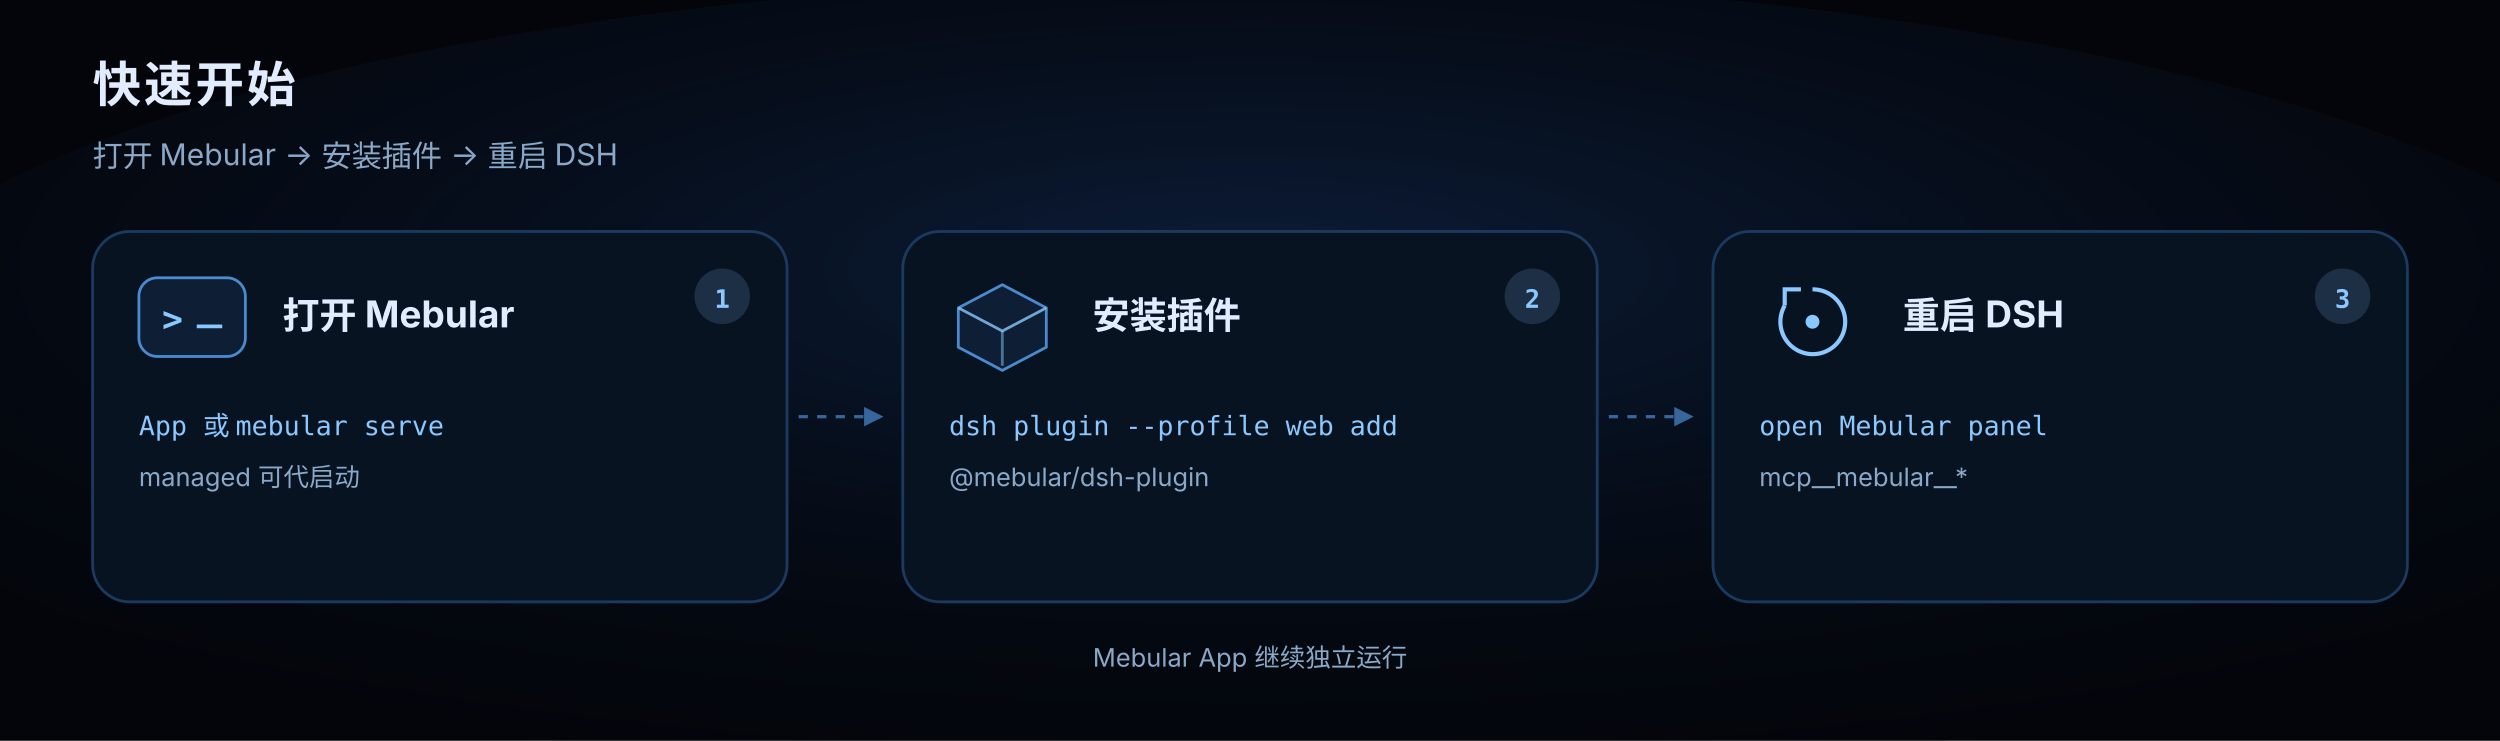
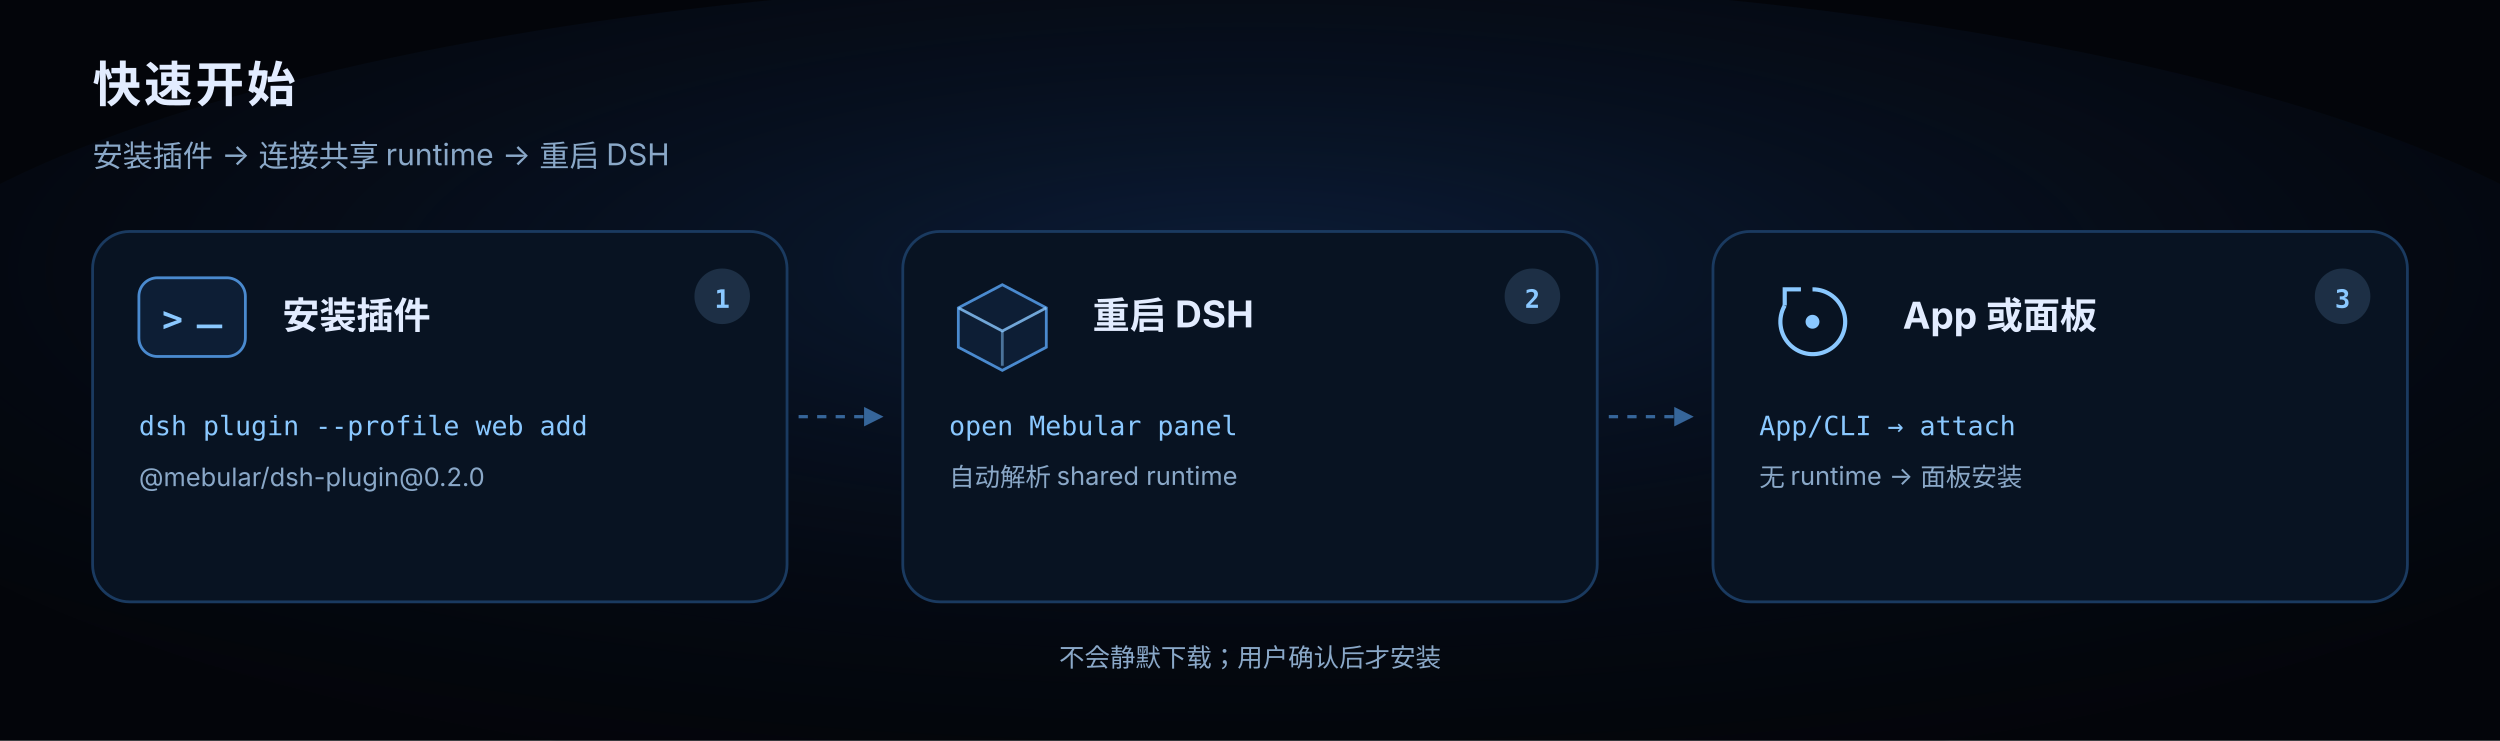
- <svg xmlns="http://www.w3.org/2000/svg" width="1080" height="320" viewBox="0 0 1080 320" role="img" aria-label="三步接入：启动 Mebular daemon，安装 DSH 插件，重启 DSH Web 并验证工具。">
+ <svg xmlns="http://www.w3.org/2000/svg" width="1080" height="320" viewBox="0 0 1080 320" role="img" aria-label="三步接入：安装 DSH 插件，重启 DSH；已有 App/CLI 自动连接，没有 runtime 时面板显式安装共享 runtime。">
  <defs>
    <style>
      .theme-light { display: none; }
      @media (prefers-color-scheme: light) {
        .theme-dark { display: none; }
        .theme-light { display: block; }
      }
    </style>
  </defs>
  <g class="theme-dark">
    <rect width="1080" height="320" fill="#03050a" />
    <defs>
      <radialGradient id="glow-theme-dark" cx="50%" cy="36%" r="72%">
        <stop offset="0%" stop-color="#0d2140" stop-opacity="0.85" />
        <stop offset="100%" stop-color="#03050a" stop-opacity="0" />
      </radialGradient>
    </defs>
    <ellipse cx="540" cy="166" rx="620" ry="176" fill="url(#glow-theme-dark)" />
    <text x="40" y="44" font-family="'SF Pro Text','PingFang SC','Segoe UI',ui-sans-serif,system-ui,sans-serif" font-size="21" fill="#e2ecff" font-weight="700" text-anchor="start" letter-spacing="1.2">快速开始</text>
-     <text x="40" y="72" font-family="'SF Pro Text','PingFang SC','Segoe UI',ui-sans-serif,system-ui,sans-serif" font-size="13" fill="#8aa8c8" font-weight="400" text-anchor="start">打开 Mebular → 安装插件 → 重启 DSH</text>
+     <text x="40" y="72" font-family="'SF Pro Text','PingFang SC','Segoe UI',ui-sans-serif,system-ui,sans-serif" font-size="13" fill="#8aa8c8" font-weight="400" text-anchor="start">安装插件 → 连接共享 runtime → 重启 DSH</text>
    <marker id="arrow-dark" viewBox="0 0 10 10" refX="8" refY="5" markerWidth="6" markerHeight="6" orient="auto-start-reverse">
      <path d="M0,0 L10,5 L0,10 z" fill="#4a8acf" />
    </marker>
    <rect x="40" y="100" width="300" height="160" rx="16" fill="#081322" stroke="#1a3a60" stroke-width="1.2" />
    <rect x="60" y="120" width="46" height="34" rx="8" fill="#0d1e35" stroke="#4a8acf" stroke-width="1.2" />
    <text x="70" y="143" font-family="'SF Mono','Cascadia Code','Source Code Pro',Consolas,monospace" font-size="15" font-weight="700" fill="#8ac8ff">&gt;</text>
    <line x1="85" y1="141" x2="96" y2="141" stroke="#8ac8ff" stroke-width="1.6" />
    <circle cx="312" cy="128" r="12" fill="#8ac8ff" opacity="0.16" />
    <text x="312" y="133" font-family="'SF Mono','Cascadia Code','Source Code Pro',Consolas,monospace" font-size="11" fill="#8ac8ff" font-weight="700" text-anchor="middle">1</text>
-     <text x="122" y="142" font-family="'SF Pro Text','PingFang SC','Segoe UI',ui-sans-serif,system-ui,sans-serif" font-size="16" fill="#e2ecff" font-weight="700" text-anchor="start">打开 Mebular</text>
-     <text x="60" y="188" font-family="'SF Mono','Cascadia Code','Source Code Pro',Consolas,monospace" font-size="11.5" fill="#8ac8ff" font-weight="400" text-anchor="start">App 或 mebular serve</text>
-     <text x="60" y="210" font-family="'SF Pro Text','PingFang SC','Segoe UI',ui-sans-serif,system-ui,sans-serif" font-size="11" fill="#8aa8c8" font-weight="400" text-anchor="start">managed 可代启动</text>
+     <text x="122" y="142" font-family="'SF Pro Text','PingFang SC','Segoe UI',ui-sans-serif,system-ui,sans-serif" font-size="16" fill="#e2ecff" font-weight="700" text-anchor="start">安装插件</text>
+     <text x="60" y="188" font-family="'SF Mono','Cascadia Code','Source Code Pro',Consolas,monospace" font-size="11.5" fill="#8ac8ff" font-weight="400" text-anchor="start">dsh plugin --profile web add</text>
+     <text x="60" y="210" font-family="'SF Pro Text','PingFang SC','Segoe UI',ui-sans-serif,system-ui,sans-serif" font-size="11" fill="#8aa8c8" font-weight="400" text-anchor="start">@mebular/dsh-plugin@0.2.0</text>
    <rect x="390" y="100" width="300" height="160" rx="16" fill="#081322" stroke="#1a3a60" stroke-width="1.2" />
    <path d="M433,123 L452,133 L452,150 L433,160 L414,150 L414,133 Z" fill="#0d1e35" stroke="#4a8acf" stroke-width="1.2" />
    <path d="M414,133 L433,143 L452,133" fill="none" stroke="#8ac8ff" stroke-width="1.2" opacity="0.8" />
    <line x1="433" y1="143" x2="433" y2="158" stroke="#8ac8ff" stroke-width="1.2" opacity="0.5" />
    <circle cx="662" cy="128" r="12" fill="#8ac8ff" opacity="0.16" />
    <text x="662" y="133" font-family="'SF Mono','Cascadia Code','Source Code Pro',Consolas,monospace" font-size="11" fill="#8ac8ff" font-weight="700" text-anchor="middle">2</text>
-     <text x="472" y="142" font-family="'SF Pro Text','PingFang SC','Segoe UI',ui-sans-serif,system-ui,sans-serif" font-size="16" fill="#e2ecff" font-weight="700" text-anchor="start">安装插件</text>
-     <text x="410" y="188" font-family="'SF Mono','Cascadia Code','Source Code Pro',Consolas,monospace" font-size="11.5" fill="#8ac8ff" font-weight="400" text-anchor="start">dsh plugin --profile web add</text>
-     <text x="410" y="210" font-family="'SF Pro Text','PingFang SC','Segoe UI',ui-sans-serif,system-ui,sans-serif" font-size="11" fill="#8aa8c8" font-weight="400" text-anchor="start">@mebular/dsh-plugin</text>
+     <text x="472" y="142" font-family="'SF Pro Text','PingFang SC','Segoe UI',ui-sans-serif,system-ui,sans-serif" font-size="16" fill="#e2ecff" font-weight="700" text-anchor="start">重启 DSH</text>
+     <text x="410" y="188" font-family="'SF Mono','Cascadia Code','Source Code Pro',Consolas,monospace" font-size="11.5" fill="#8ac8ff" font-weight="400" text-anchor="start">open Mebular panel</text>
+     <text x="410" y="210" font-family="'SF Pro Text','PingFang SC','Segoe UI',ui-sans-serif,system-ui,sans-serif" font-size="11" fill="#8aa8c8" font-weight="400" text-anchor="start">自动解析 shared runtime</text>
    <rect x="740" y="100" width="300" height="160" rx="16" fill="#081322" stroke="#1a3a60" stroke-width="1.2" />
    <path d="M783,125 A14,14 0 1 1 771,132" fill="none" stroke="#8ac8ff" stroke-width="1.8" />
    <path d="M771,132 L771,125 L778,125" fill="none" stroke="#8ac8ff" stroke-width="1.8" />
    <circle cx="783" cy="139" r="3" fill="#8ac8ff" />
    <circle cx="1012" cy="128" r="12" fill="#8ac8ff" opacity="0.16" />
    <text x="1012" y="133" font-family="'SF Mono','Cascadia Code','Source Code Pro',Consolas,monospace" font-size="11" fill="#8ac8ff" font-weight="700" text-anchor="middle">3</text>
-     <text x="822" y="142" font-family="'SF Pro Text','PingFang SC','Segoe UI',ui-sans-serif,system-ui,sans-serif" font-size="16" fill="#e2ecff" font-weight="700" text-anchor="start">重启 DSH</text>
-     <text x="760" y="188" font-family="'SF Mono','Cascadia Code','Source Code Pro',Consolas,monospace" font-size="11.5" fill="#8ac8ff" font-weight="400" text-anchor="start">open Mebular panel</text>
-     <text x="760" y="210" font-family="'SF Pro Text','PingFang SC','Segoe UI',ui-sans-serif,system-ui,sans-serif" font-size="11" fill="#8aa8c8" font-weight="400" text-anchor="start">mcp__mebular__*</text>
+     <text x="822" y="142" font-family="'SF Pro Text','PingFang SC','Segoe UI',ui-sans-serif,system-ui,sans-serif" font-size="16" fill="#e2ecff" font-weight="700" text-anchor="start">App 或面板</text>
+     <text x="760" y="188" font-family="'SF Mono','Cascadia Code','Source Code Pro',Consolas,monospace" font-size="11.5" fill="#8ac8ff" font-weight="400" text-anchor="start">App/CLI → attach</text>
+     <text x="760" y="210" font-family="'SF Pro Text','PingFang SC','Segoe UI',ui-sans-serif,system-ui,sans-serif" font-size="11" fill="#8aa8c8" font-weight="400" text-anchor="start">无 runtime → 面板安装</text>
    <line x1="345" y1="180" x2="380" y2="180" stroke="#4a8acf" stroke-width="1.4" stroke-dasharray="4 4" opacity="0.7" marker-end="url(#arrow-dark)" />
    <line x1="695" y1="180" x2="730" y2="180" stroke="#4a8acf" stroke-width="1.4" stroke-dasharray="4 4" opacity="0.7" marker-end="url(#arrow-dark)" />
-     <text x="540" y="288" font-family="'SF Pro Text','PingFang SC','Segoe UI',ui-sans-serif,system-ui,sans-serif" font-size="11" fill="#8aa8c8" font-weight="400" text-anchor="middle">Mebular App 继续独立运行</text>
+     <text x="540" y="288" font-family="'SF Pro Text','PingFang SC','Segoe UI',ui-sans-serif,system-ui,sans-serif" font-size="11" fill="#8aa8c8" font-weight="400" text-anchor="middle">不会静默下载；用户确认后才安装</text>
  </g>
  <g class="theme-light">
    <rect width="1080" height="320" fill="#ffffff" />
    <defs>
      <radialGradient id="glow-theme-light" cx="50%" cy="36%" r="72%">
        <stop offset="0%" stop-color="#dceaff" stop-opacity="0.7" />
        <stop offset="100%" stop-color="#ffffff" stop-opacity="0" />
      </radialGradient>
    </defs>
    <ellipse cx="540" cy="166" rx="620" ry="176" fill="url(#glow-theme-light)" />
    <text x="40" y="44" font-family="'SF Pro Text','PingFang SC','Segoe UI',ui-sans-serif,system-ui,sans-serif" font-size="21" fill="#0b1a33" font-weight="700" text-anchor="start" letter-spacing="1.2">快速开始</text>
-     <text x="40" y="72" font-family="'SF Pro Text','PingFang SC','Segoe UI',ui-sans-serif,system-ui,sans-serif" font-size="13" fill="#5a7290" font-weight="400" text-anchor="start">打开 Mebular → 安装插件 → 重启 DSH</text>
+     <text x="40" y="72" font-family="'SF Pro Text','PingFang SC','Segoe UI',ui-sans-serif,system-ui,sans-serif" font-size="13" fill="#5a7290" font-weight="400" text-anchor="start">安装插件 → 连接共享 runtime → 重启 DSH</text>
    <marker id="arrow-light" viewBox="0 0 10 10" refX="8" refY="5" markerWidth="6" markerHeight="6" orient="auto-start-reverse">
      <path d="M0,0 L10,5 L0,10 z" fill="#7fa6d9" />
    </marker>
    <rect x="40" y="100" width="300" height="160" rx="16" fill="#f7faff" stroke="#c9d8ee" stroke-width="1.2" />
    <rect x="60" y="120" width="46" height="34" rx="8" fill="#ffffff" stroke="#7fa6d9" stroke-width="1.2" />
    <text x="70" y="143" font-family="'SF Mono','Cascadia Code','Source Code Pro',Consolas,monospace" font-size="15" font-weight="700" fill="#2f6fce">&gt;</text>
    <line x1="85" y1="141" x2="96" y2="141" stroke="#2f6fce" stroke-width="1.6" />
    <circle cx="312" cy="128" r="12" fill="#2f6fce" opacity="0.16" />
    <text x="312" y="133" font-family="'SF Mono','Cascadia Code','Source Code Pro',Consolas,monospace" font-size="11" fill="#2f6fce" font-weight="700" text-anchor="middle">1</text>
-     <text x="122" y="142" font-family="'SF Pro Text','PingFang SC','Segoe UI',ui-sans-serif,system-ui,sans-serif" font-size="16" fill="#0b1a33" font-weight="700" text-anchor="start">打开 Mebular</text>
-     <text x="60" y="188" font-family="'SF Mono','Cascadia Code','Source Code Pro',Consolas,monospace" font-size="11.5" fill="#2f6fce" font-weight="400" text-anchor="start">App 或 mebular serve</text>
-     <text x="60" y="210" font-family="'SF Pro Text','PingFang SC','Segoe UI',ui-sans-serif,system-ui,sans-serif" font-size="11" fill="#5a7290" font-weight="400" text-anchor="start">managed 可代启动</text>
+     <text x="122" y="142" font-family="'SF Pro Text','PingFang SC','Segoe UI',ui-sans-serif,system-ui,sans-serif" font-size="16" fill="#0b1a33" font-weight="700" text-anchor="start">安装插件</text>
+     <text x="60" y="188" font-family="'SF Mono','Cascadia Code','Source Code Pro',Consolas,monospace" font-size="11.5" fill="#2f6fce" font-weight="400" text-anchor="start">dsh plugin --profile web add</text>
+     <text x="60" y="210" font-family="'SF Pro Text','PingFang SC','Segoe UI',ui-sans-serif,system-ui,sans-serif" font-size="11" fill="#5a7290" font-weight="400" text-anchor="start">@mebular/dsh-plugin@0.2.0</text>
    <rect x="390" y="100" width="300" height="160" rx="16" fill="#f7faff" stroke="#c9d8ee" stroke-width="1.2" />
    <path d="M433,123 L452,133 L452,150 L433,160 L414,150 L414,133 Z" fill="#ffffff" stroke="#7fa6d9" stroke-width="1.2" />
    <path d="M414,133 L433,143 L452,133" fill="none" stroke="#2f6fce" stroke-width="1.2" opacity="0.8" />
    <line x1="433" y1="143" x2="433" y2="158" stroke="#2f6fce" stroke-width="1.2" opacity="0.5" />
    <circle cx="662" cy="128" r="12" fill="#2f6fce" opacity="0.16" />
    <text x="662" y="133" font-family="'SF Mono','Cascadia Code','Source Code Pro',Consolas,monospace" font-size="11" fill="#2f6fce" font-weight="700" text-anchor="middle">2</text>
-     <text x="472" y="142" font-family="'SF Pro Text','PingFang SC','Segoe UI',ui-sans-serif,system-ui,sans-serif" font-size="16" fill="#0b1a33" font-weight="700" text-anchor="start">安装插件</text>
-     <text x="410" y="188" font-family="'SF Mono','Cascadia Code','Source Code Pro',Consolas,monospace" font-size="11.5" fill="#2f6fce" font-weight="400" text-anchor="start">dsh plugin --profile web add</text>
-     <text x="410" y="210" font-family="'SF Pro Text','PingFang SC','Segoe UI',ui-sans-serif,system-ui,sans-serif" font-size="11" fill="#5a7290" font-weight="400" text-anchor="start">@mebular/dsh-plugin</text>
+     <text x="472" y="142" font-family="'SF Pro Text','PingFang SC','Segoe UI',ui-sans-serif,system-ui,sans-serif" font-size="16" fill="#0b1a33" font-weight="700" text-anchor="start">重启 DSH</text>
+     <text x="410" y="188" font-family="'SF Mono','Cascadia Code','Source Code Pro',Consolas,monospace" font-size="11.5" fill="#2f6fce" font-weight="400" text-anchor="start">open Mebular panel</text>
+     <text x="410" y="210" font-family="'SF Pro Text','PingFang SC','Segoe UI',ui-sans-serif,system-ui,sans-serif" font-size="11" fill="#5a7290" font-weight="400" text-anchor="start">自动解析 shared runtime</text>
    <rect x="740" y="100" width="300" height="160" rx="16" fill="#f7faff" stroke="#c9d8ee" stroke-width="1.2" />
    <path d="M783,125 A14,14 0 1 1 771,132" fill="none" stroke="#2f6fce" stroke-width="1.8" />
    <path d="M771,132 L771,125 L778,125" fill="none" stroke="#2f6fce" stroke-width="1.8" />
    <circle cx="783" cy="139" r="3" fill="#2f6fce" />
    <circle cx="1012" cy="128" r="12" fill="#2f6fce" opacity="0.16" />
    <text x="1012" y="133" font-family="'SF Mono','Cascadia Code','Source Code Pro',Consolas,monospace" font-size="11" fill="#2f6fce" font-weight="700" text-anchor="middle">3</text>
-     <text x="822" y="142" font-family="'SF Pro Text','PingFang SC','Segoe UI',ui-sans-serif,system-ui,sans-serif" font-size="16" fill="#0b1a33" font-weight="700" text-anchor="start">重启 DSH</text>
-     <text x="760" y="188" font-family="'SF Mono','Cascadia Code','Source Code Pro',Consolas,monospace" font-size="11.5" fill="#2f6fce" font-weight="400" text-anchor="start">open Mebular panel</text>
-     <text x="760" y="210" font-family="'SF Pro Text','PingFang SC','Segoe UI',ui-sans-serif,system-ui,sans-serif" font-size="11" fill="#5a7290" font-weight="400" text-anchor="start">mcp__mebular__*</text>
+     <text x="822" y="142" font-family="'SF Pro Text','PingFang SC','Segoe UI',ui-sans-serif,system-ui,sans-serif" font-size="16" fill="#0b1a33" font-weight="700" text-anchor="start">App 或面板</text>
+     <text x="760" y="188" font-family="'SF Mono','Cascadia Code','Source Code Pro',Consolas,monospace" font-size="11.5" fill="#2f6fce" font-weight="400" text-anchor="start">App/CLI → attach</text>
+     <text x="760" y="210" font-family="'SF Pro Text','PingFang SC','Segoe UI',ui-sans-serif,system-ui,sans-serif" font-size="11" fill="#5a7290" font-weight="400" text-anchor="start">无 runtime → 面板安装</text>
    <line x1="345" y1="180" x2="380" y2="180" stroke="#7fa6d9" stroke-width="1.4" stroke-dasharray="4 4" opacity="0.7" marker-end="url(#arrow-light)" />
    <line x1="695" y1="180" x2="730" y2="180" stroke="#7fa6d9" stroke-width="1.4" stroke-dasharray="4 4" opacity="0.7" marker-end="url(#arrow-light)" />
-     <text x="540" y="288" font-family="'SF Pro Text','PingFang SC','Segoe UI',ui-sans-serif,system-ui,sans-serif" font-size="11" fill="#5a7290" font-weight="400" text-anchor="middle">Mebular App 继续独立运行</text>
+     <text x="540" y="288" font-family="'SF Pro Text','PingFang SC','Segoe UI',ui-sans-serif,system-ui,sans-serif" font-size="11" fill="#5a7290" font-weight="400" text-anchor="middle">不会静默下载；用户确认后才安装</text>
  </g>
</svg>
